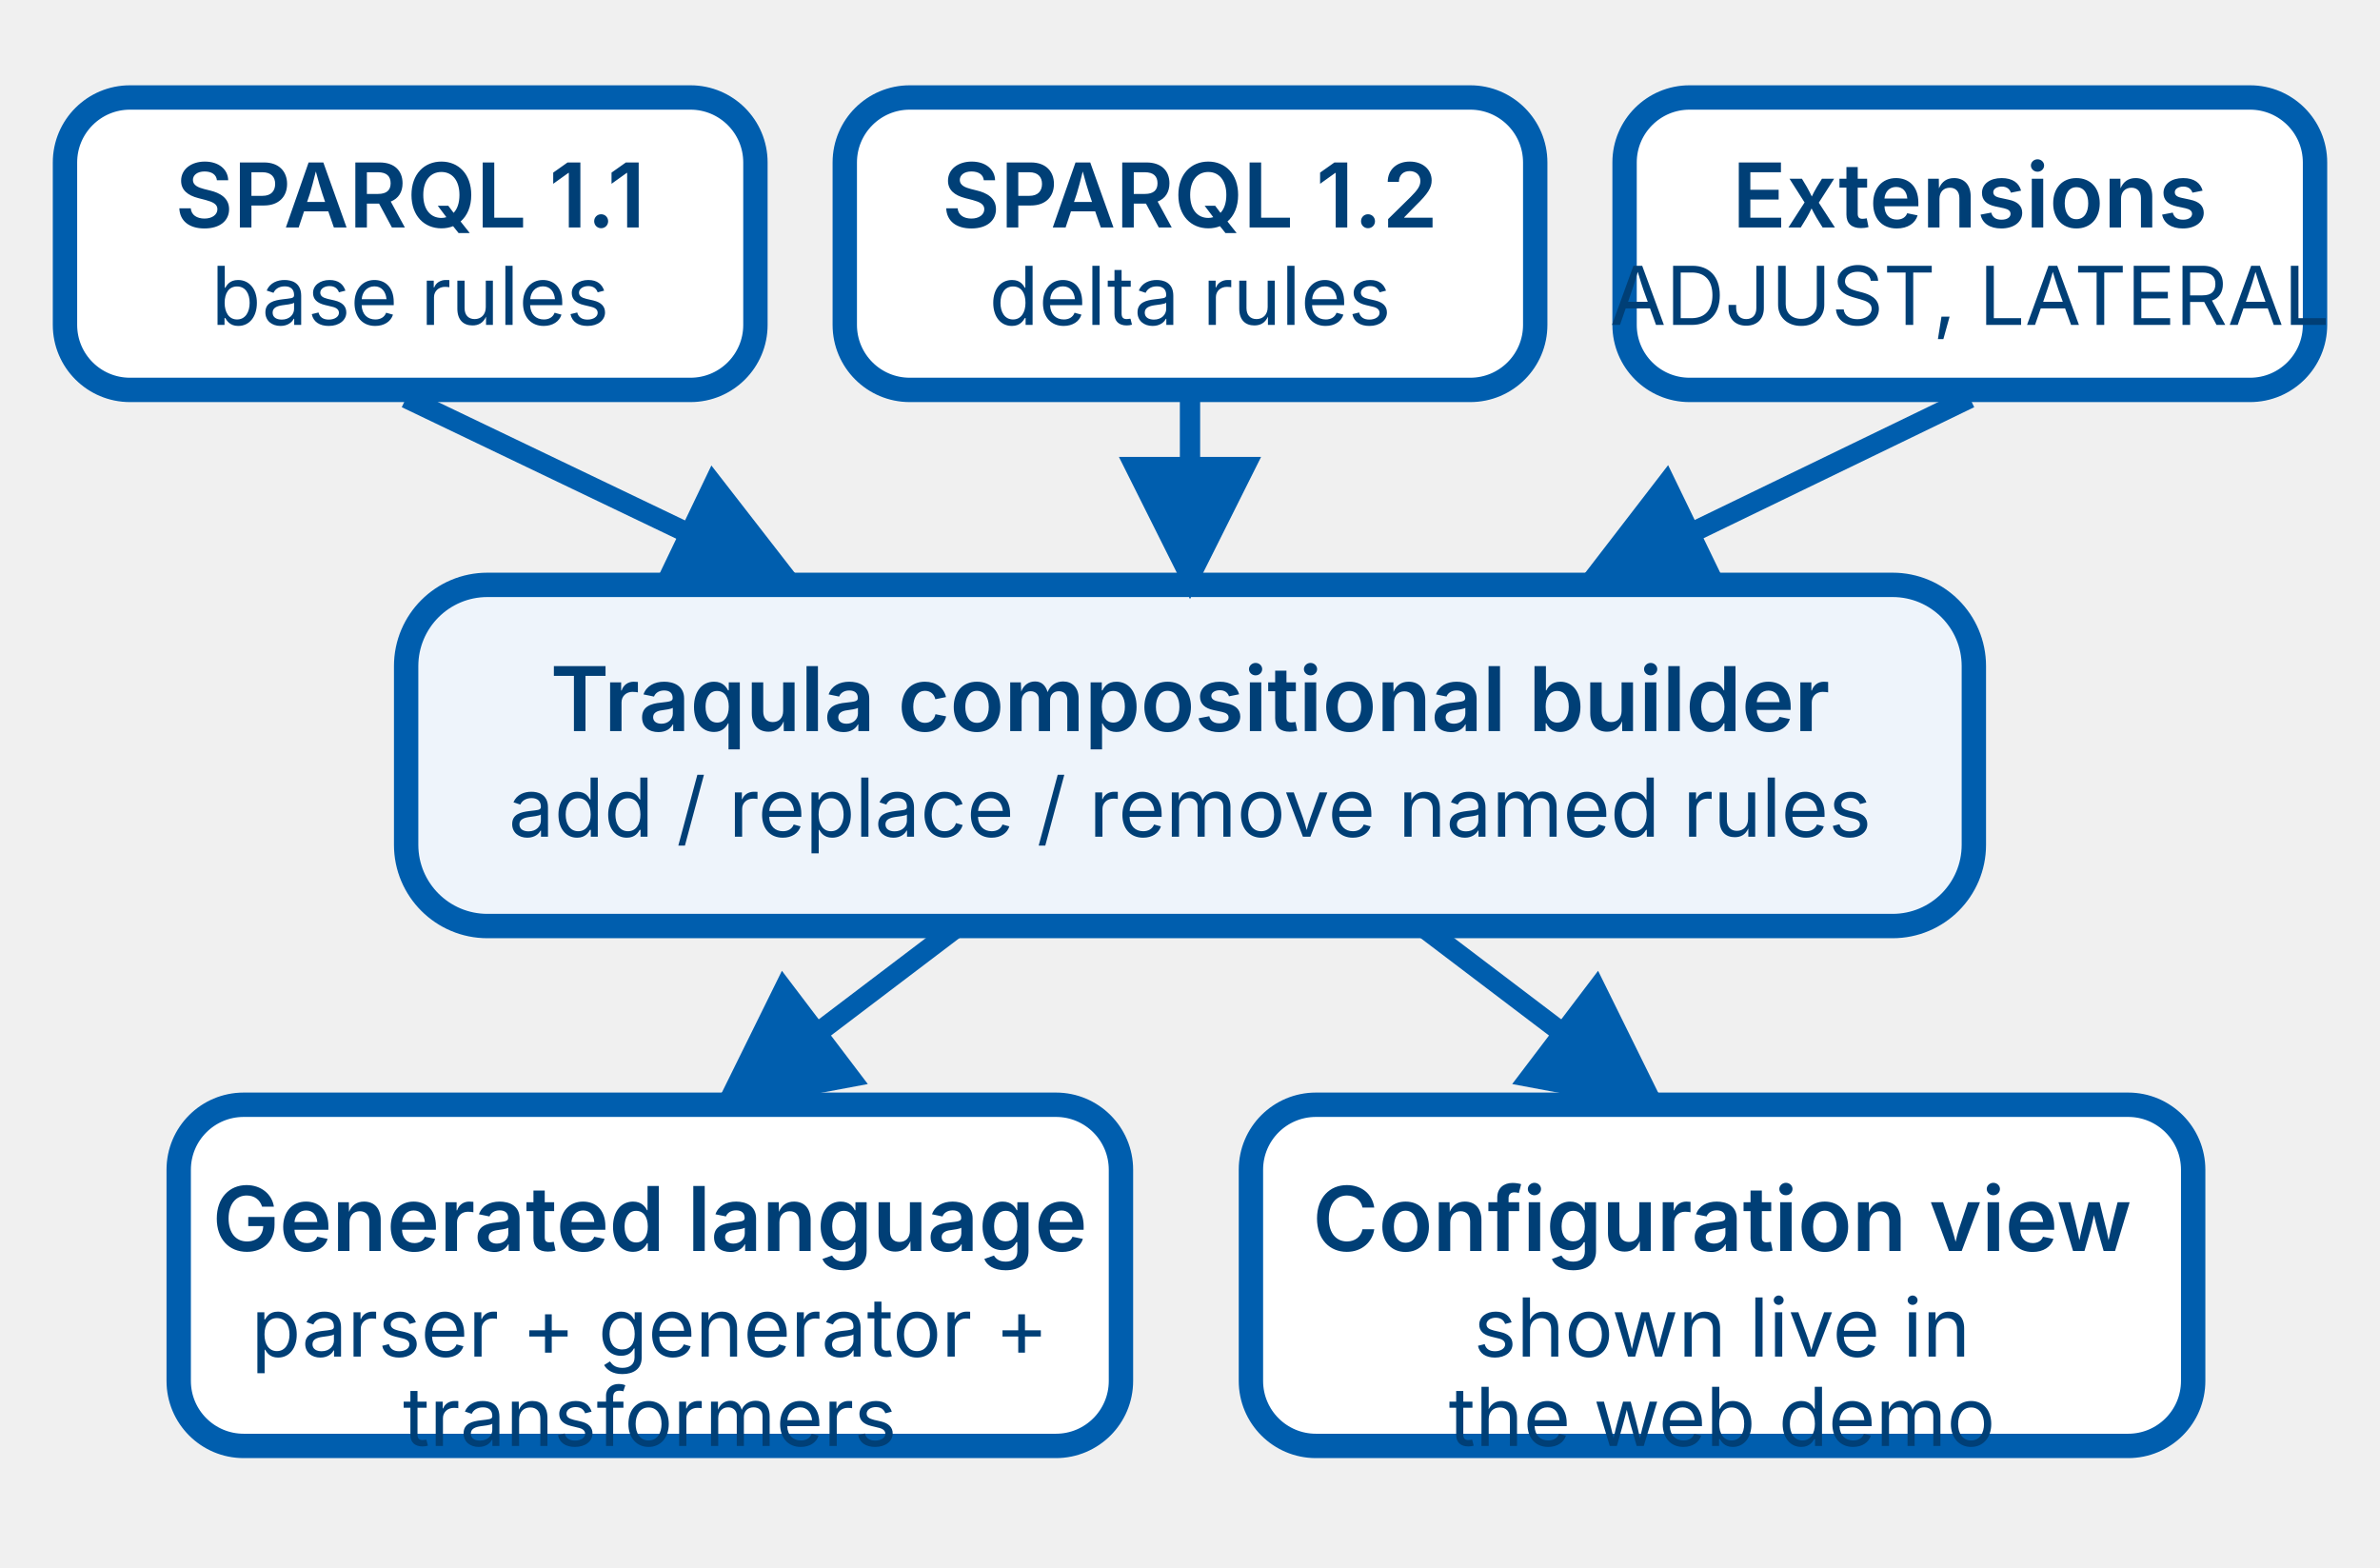
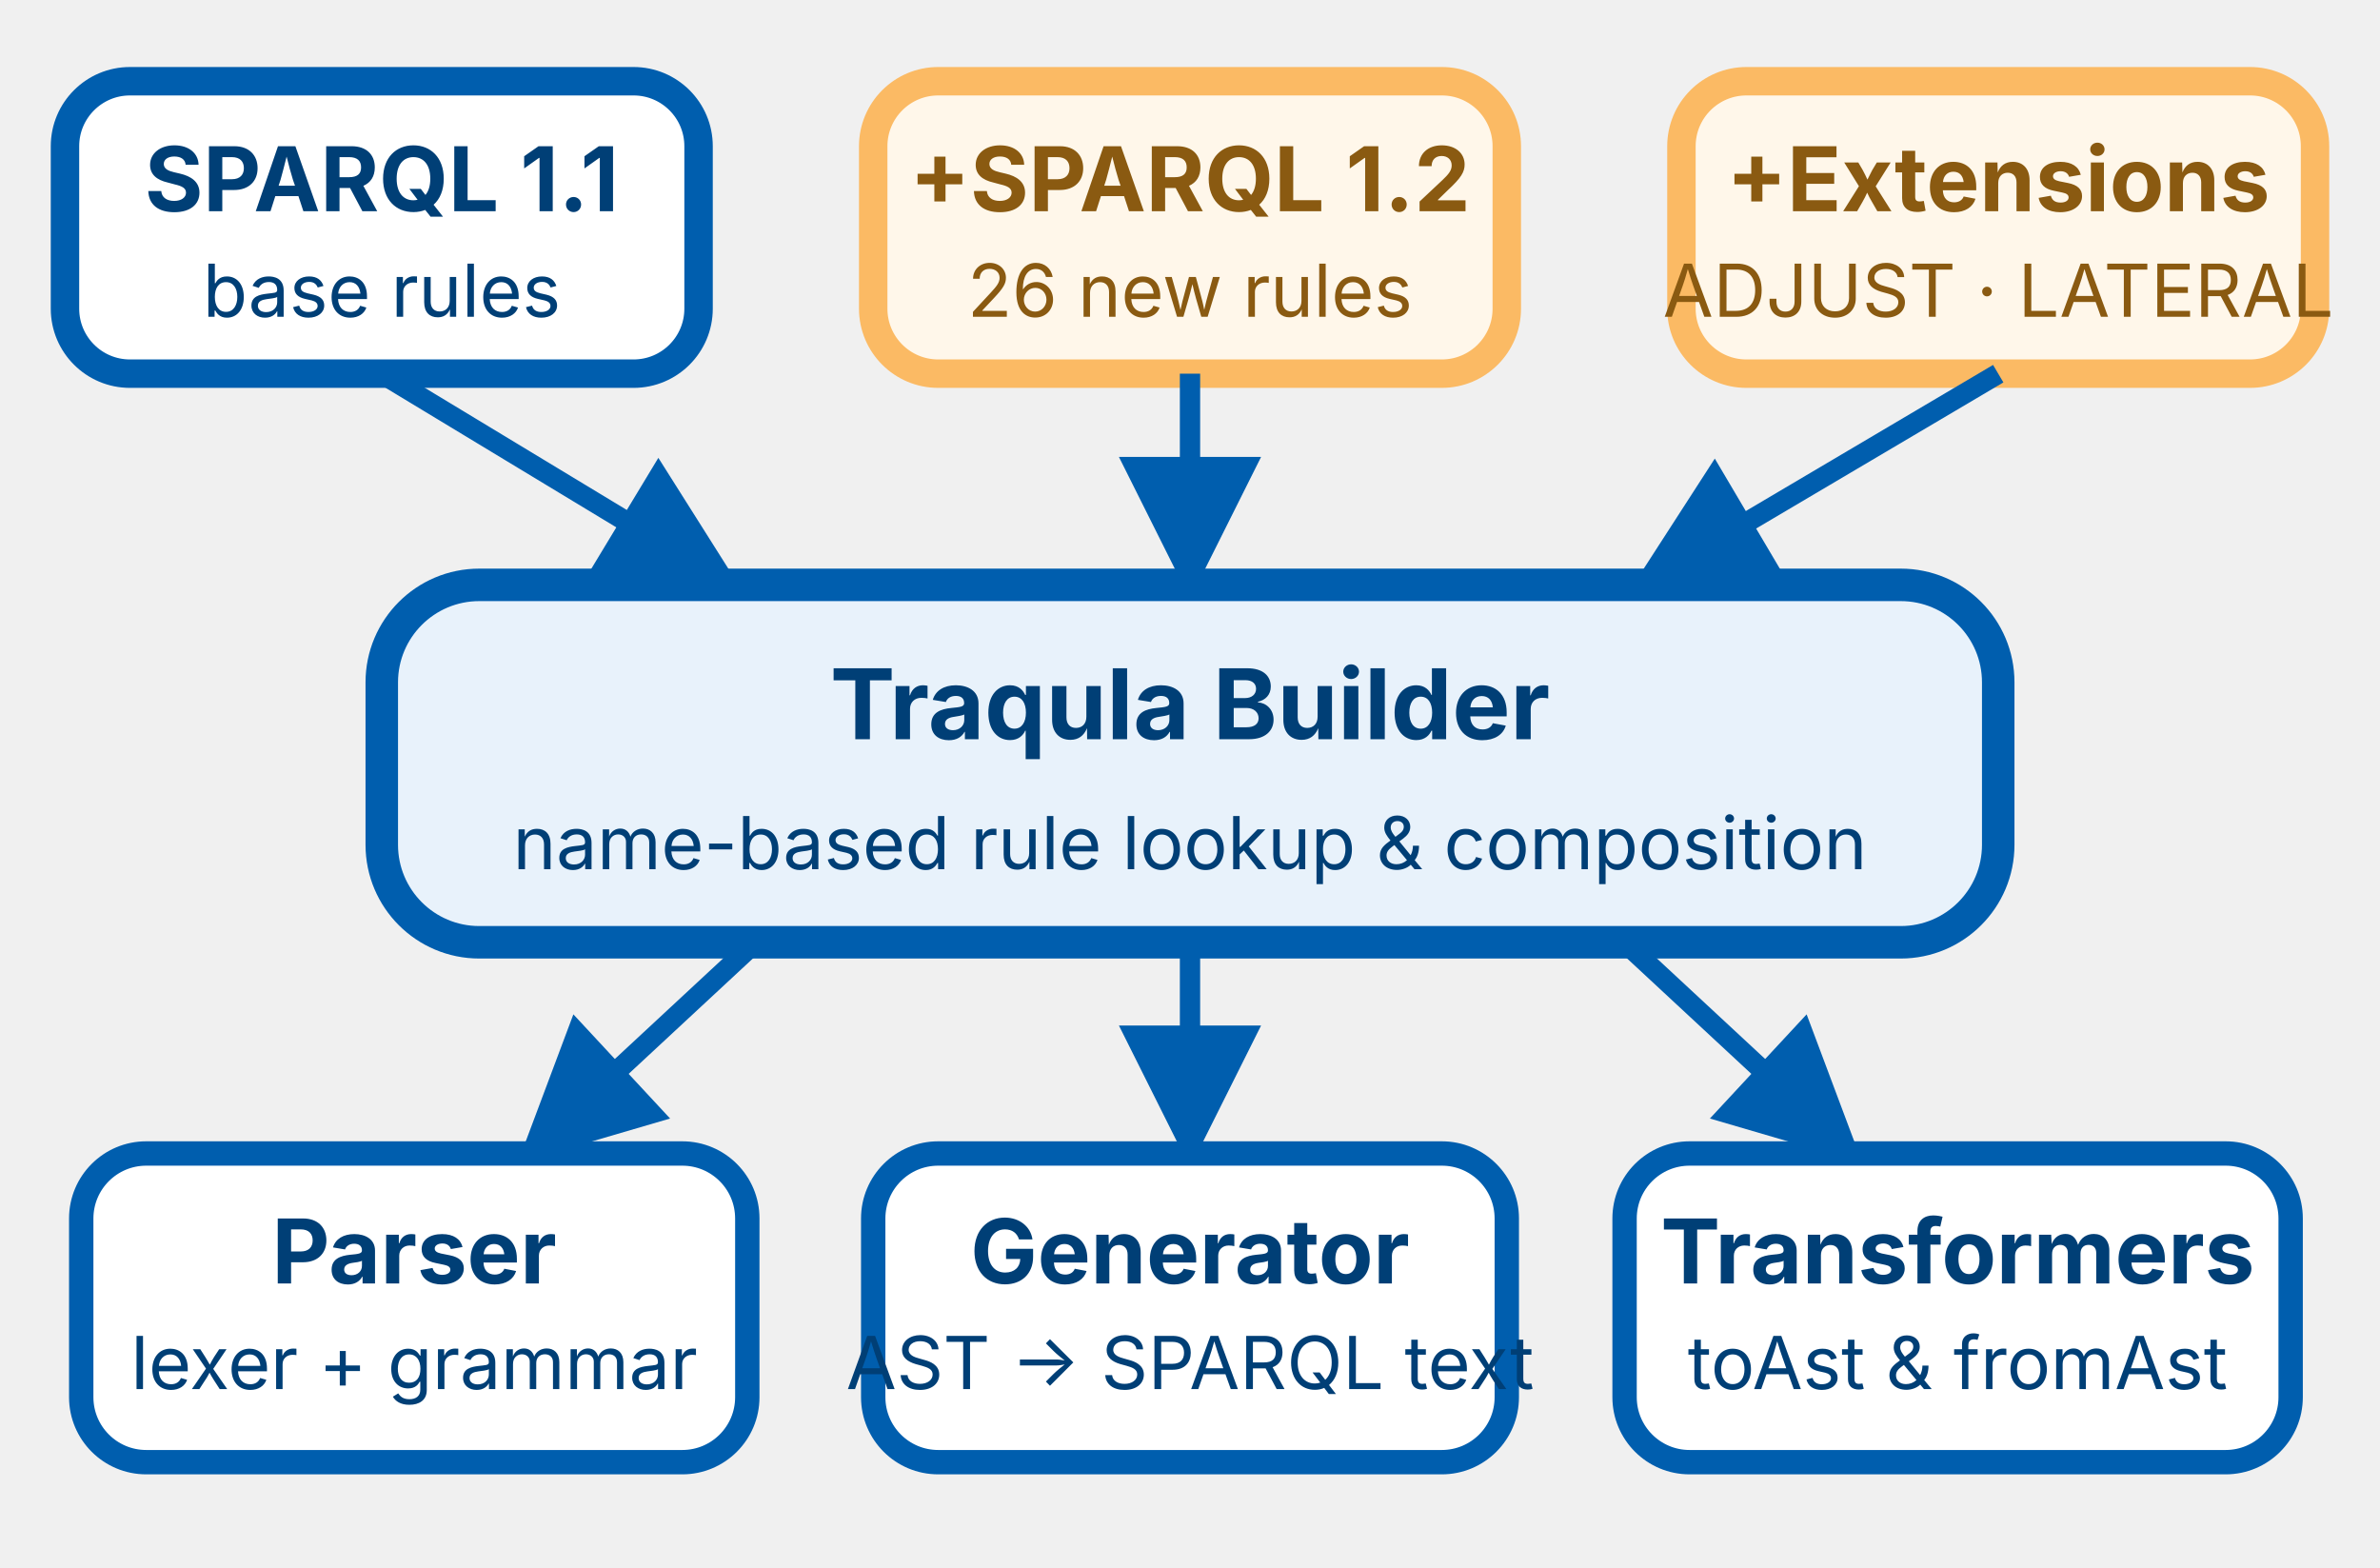
<svg xmlns="http://www.w3.org/2000/svg" width="293" height="193" viewBox="0 0 293 193" role="img" aria-label="Language tooling composability diagram">
  <defs>
    <marker id="arrow" viewBox="0 0 10 10" refX="9" refY="5" markerWidth="7" markerHeight="7" orient="auto-start-reverse">
      <path d="M 0 0 L 10 5 L 0 10 z" fill="#005eae" />
    </marker>
-     <style>
-       .box{fill:#fff;stroke:#005eae;stroke-width:3;rx:8;ry:8}
-       .mid{fill:#eef4fb;stroke:#005eae;stroke-width:3;rx:10;ry:10}
-       .txt{font-family:Inter,Arial,sans-serif;font-size:11px;fill:#003f76;font-weight:600}
-       .sub{font-family:Inter,Arial,sans-serif;font-size:10px;fill:#003f76}
-       .link{stroke:#005eae;stroke-width:2.5;fill:none;marker-end:url(#arrow)}
-     </style>
  </defs>
-   <rect class="box" x="8" y="12" width="85" height="36" />
-   <text class="txt" x="50.5" y="28" text-anchor="middle">SPARQL 1.1</text>
-   <text class="sub" x="50.5" y="40" text-anchor="middle">base rules</text>
-   <rect class="box" x="104" y="12" width="85" height="36" />
-   <text class="txt" x="146.5" y="28" text-anchor="middle">SPARQL 1.2</text>
-   <text class="sub" x="146.5" y="40" text-anchor="middle">delta rules</text>
-   <rect class="box" x="200" y="12" width="85" height="36" />
-   <text class="txt" x="242.5" y="28" text-anchor="middle">Extensions</text>
-   <text class="sub" x="242.5" y="40" text-anchor="middle">ADJUST, LATERAL</text>
-   <rect class="mid" x="50" y="72" width="193" height="42" />
-   <text class="txt" x="146.5" y="90" text-anchor="middle">Traqula compositional builder</text>
-   <text class="sub" x="146.5" y="103" text-anchor="middle">add / replace / remove named rules</text>
-   <path class="link" d="M 50 49 L 98 72" />
-   <path class="link" d="M 146.5 49 L 146.5 72" />
-   <path class="link" d="M 242.5 49 L 195 72" />
-   <rect class="box" x="22" y="136" width="116" height="42" />
-   <text class="txt" x="80" y="154" text-anchor="middle">Generated language</text>
-   <text class="sub" x="80" y="167" text-anchor="middle">parser + generator +</text>
-   <text class="sub" x="80" y="178" text-anchor="middle">transformers</text>
-   <rect class="box" x="154" y="136" width="116" height="42" />
-   <text class="txt" x="212" y="154" text-anchor="middle">Configuration view</text>
-   <text class="sub" x="212" y="167" text-anchor="middle">shown live in</text>
-   <text class="sub" x="212" y="178" text-anchor="middle">the web demo</text>
-   <path class="link" d="M 118 114 L 89 136" />
-   <path class="link" d="M 175 114 L 204 136" />
+   <rect x="8" y="10" width="78" height="36" rx="8" fill="white" stroke="#005eae" stroke-width="3.5" />
+   <text font-family="Inter,Arial,sans-serif" font-size="11" font-weight="700" fill="#003f76" x="47" y="26" text-anchor="middle">SPARQL 1.1</text>
+   <text font-family="Inter,Arial,sans-serif" font-size="9" fill="#003f76" x="47" y="39" text-anchor="middle">base rules</text>
+   <rect x="107.5" y="10" width="78" height="36" rx="8" fill="#fff7ea" stroke="#fbba64" stroke-width="3.5" />
+   <text font-family="Inter,Arial,sans-serif" font-size="11" font-weight="700" fill="#8a5a11" x="146.5" y="26" text-anchor="middle">+SPARQL 1.2</text>
+   <text font-family="Inter,Arial,sans-serif" font-size="9" fill="#8a5a11" x="146.5" y="39" text-anchor="middle">26 new rules</text>
+   <rect x="207" y="10" width="78" height="36" rx="8" fill="#fff7ea" stroke="#fbba64" stroke-width="3.5" />
+   <text font-family="Inter,Arial,sans-serif" font-size="11" font-weight="700" fill="#8a5a11" x="246" y="26" text-anchor="middle">+Extensions</text>
+   <text font-family="Inter,Arial,sans-serif" font-size="9" fill="#8a5a11" x="246" y="39" text-anchor="middle">ADJUST · LATERAL</text>
+   <line x1="47" y1="46" x2="90" y2="72" stroke="#005eae" stroke-width="2.5" marker-end="url(#arrow)" />
+   <line x1="146.5" y1="46" x2="146.5" y2="72" stroke="#005eae" stroke-width="2.5" marker-end="url(#arrow)" />
+   <line x1="246" y1="46" x2="202" y2="72" stroke="#005eae" stroke-width="2.5" marker-end="url(#arrow)" />
+   <rect x="47" y="72" width="199" height="44" rx="12" fill="#e8f2fb" stroke="#005eae" stroke-width="4" />
+   <text font-family="Inter,Arial,sans-serif" font-size="12" font-weight="700" fill="#003f76" x="146.5" y="91" text-anchor="middle">Traqula Builder</text>
+   <text font-family="Inter,Arial,sans-serif" font-size="9" fill="#003f76" x="146.5" y="107" text-anchor="middle">name-based rule lookup &amp; composition</text>
+   <line x1="93" y1="116" x2="65" y2="142" stroke="#005eae" stroke-width="2.5" marker-end="url(#arrow)" />
+   <line x1="146.5" y1="116" x2="146.5" y2="142" stroke="#005eae" stroke-width="2.5" marker-end="url(#arrow)" />
+   <line x1="200" y1="116" x2="228" y2="142" stroke="#005eae" stroke-width="2.5" marker-end="url(#arrow)" />
+   <rect x="10" y="142" width="82" height="38" rx="8" fill="white" stroke="#005eae" stroke-width="3" />
+   <text font-family="Inter,Arial,sans-serif" font-size="11" font-weight="700" fill="#003f76" x="51" y="158" text-anchor="middle">Parser</text>
+   <text font-family="Inter,Arial,sans-serif" font-size="9" fill="#003f76" x="51" y="171" text-anchor="middle">lexer + grammar</text>
+   <rect x="107.5" y="142" width="78" height="38" rx="8" fill="white" stroke="#005eae" stroke-width="3" />
+   <text font-family="Inter,Arial,sans-serif" font-size="11" font-weight="700" fill="#003f76" x="146.5" y="158" text-anchor="middle">Generator</text>
+   <text font-family="Inter,Arial,sans-serif" font-size="9" fill="#003f76" x="146.5" y="171" text-anchor="middle">AST → SPARQL text</text>
+   <rect x="200" y="142" width="82" height="38" rx="8" fill="white" stroke="#005eae" stroke-width="3" />
+   <text font-family="Inter,Arial,sans-serif" font-size="11" font-weight="700" fill="#003f76" x="241" y="158" text-anchor="middle">Transformers</text>
+   <text font-family="Inter,Arial,sans-serif" font-size="9" fill="#003f76" x="241" y="171" text-anchor="middle">toAst &amp; fromAst</text>
</svg>
